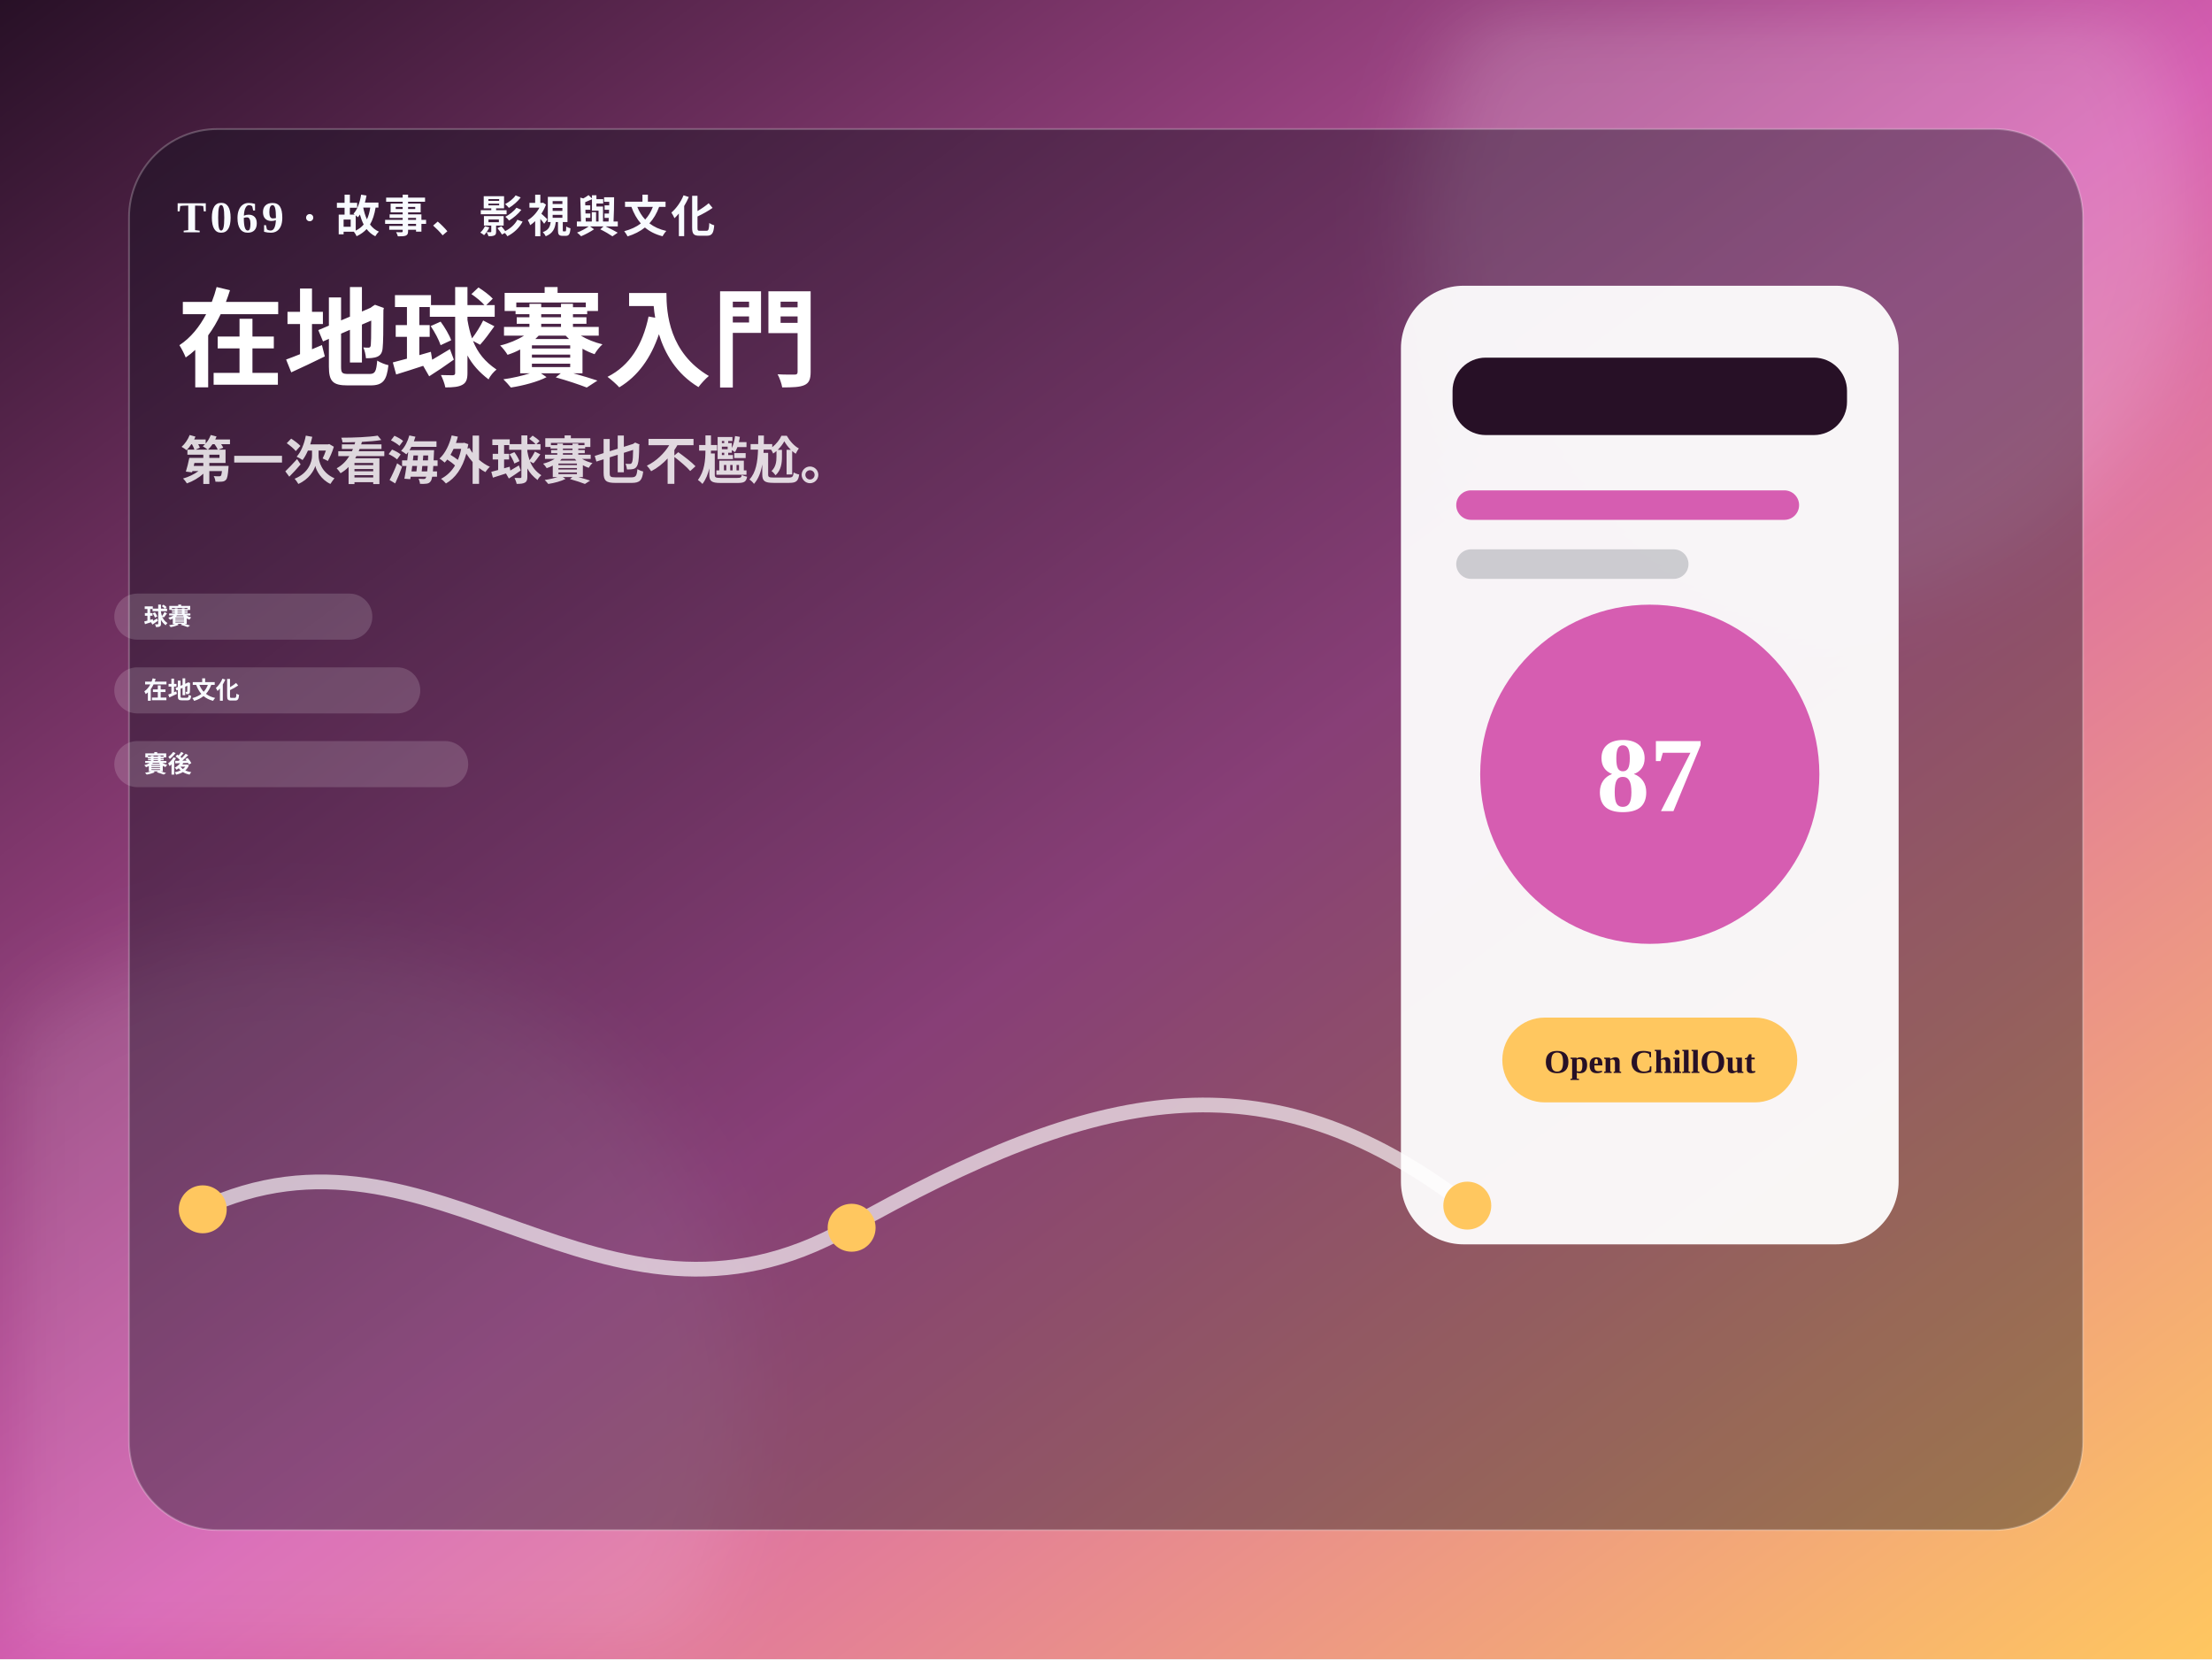
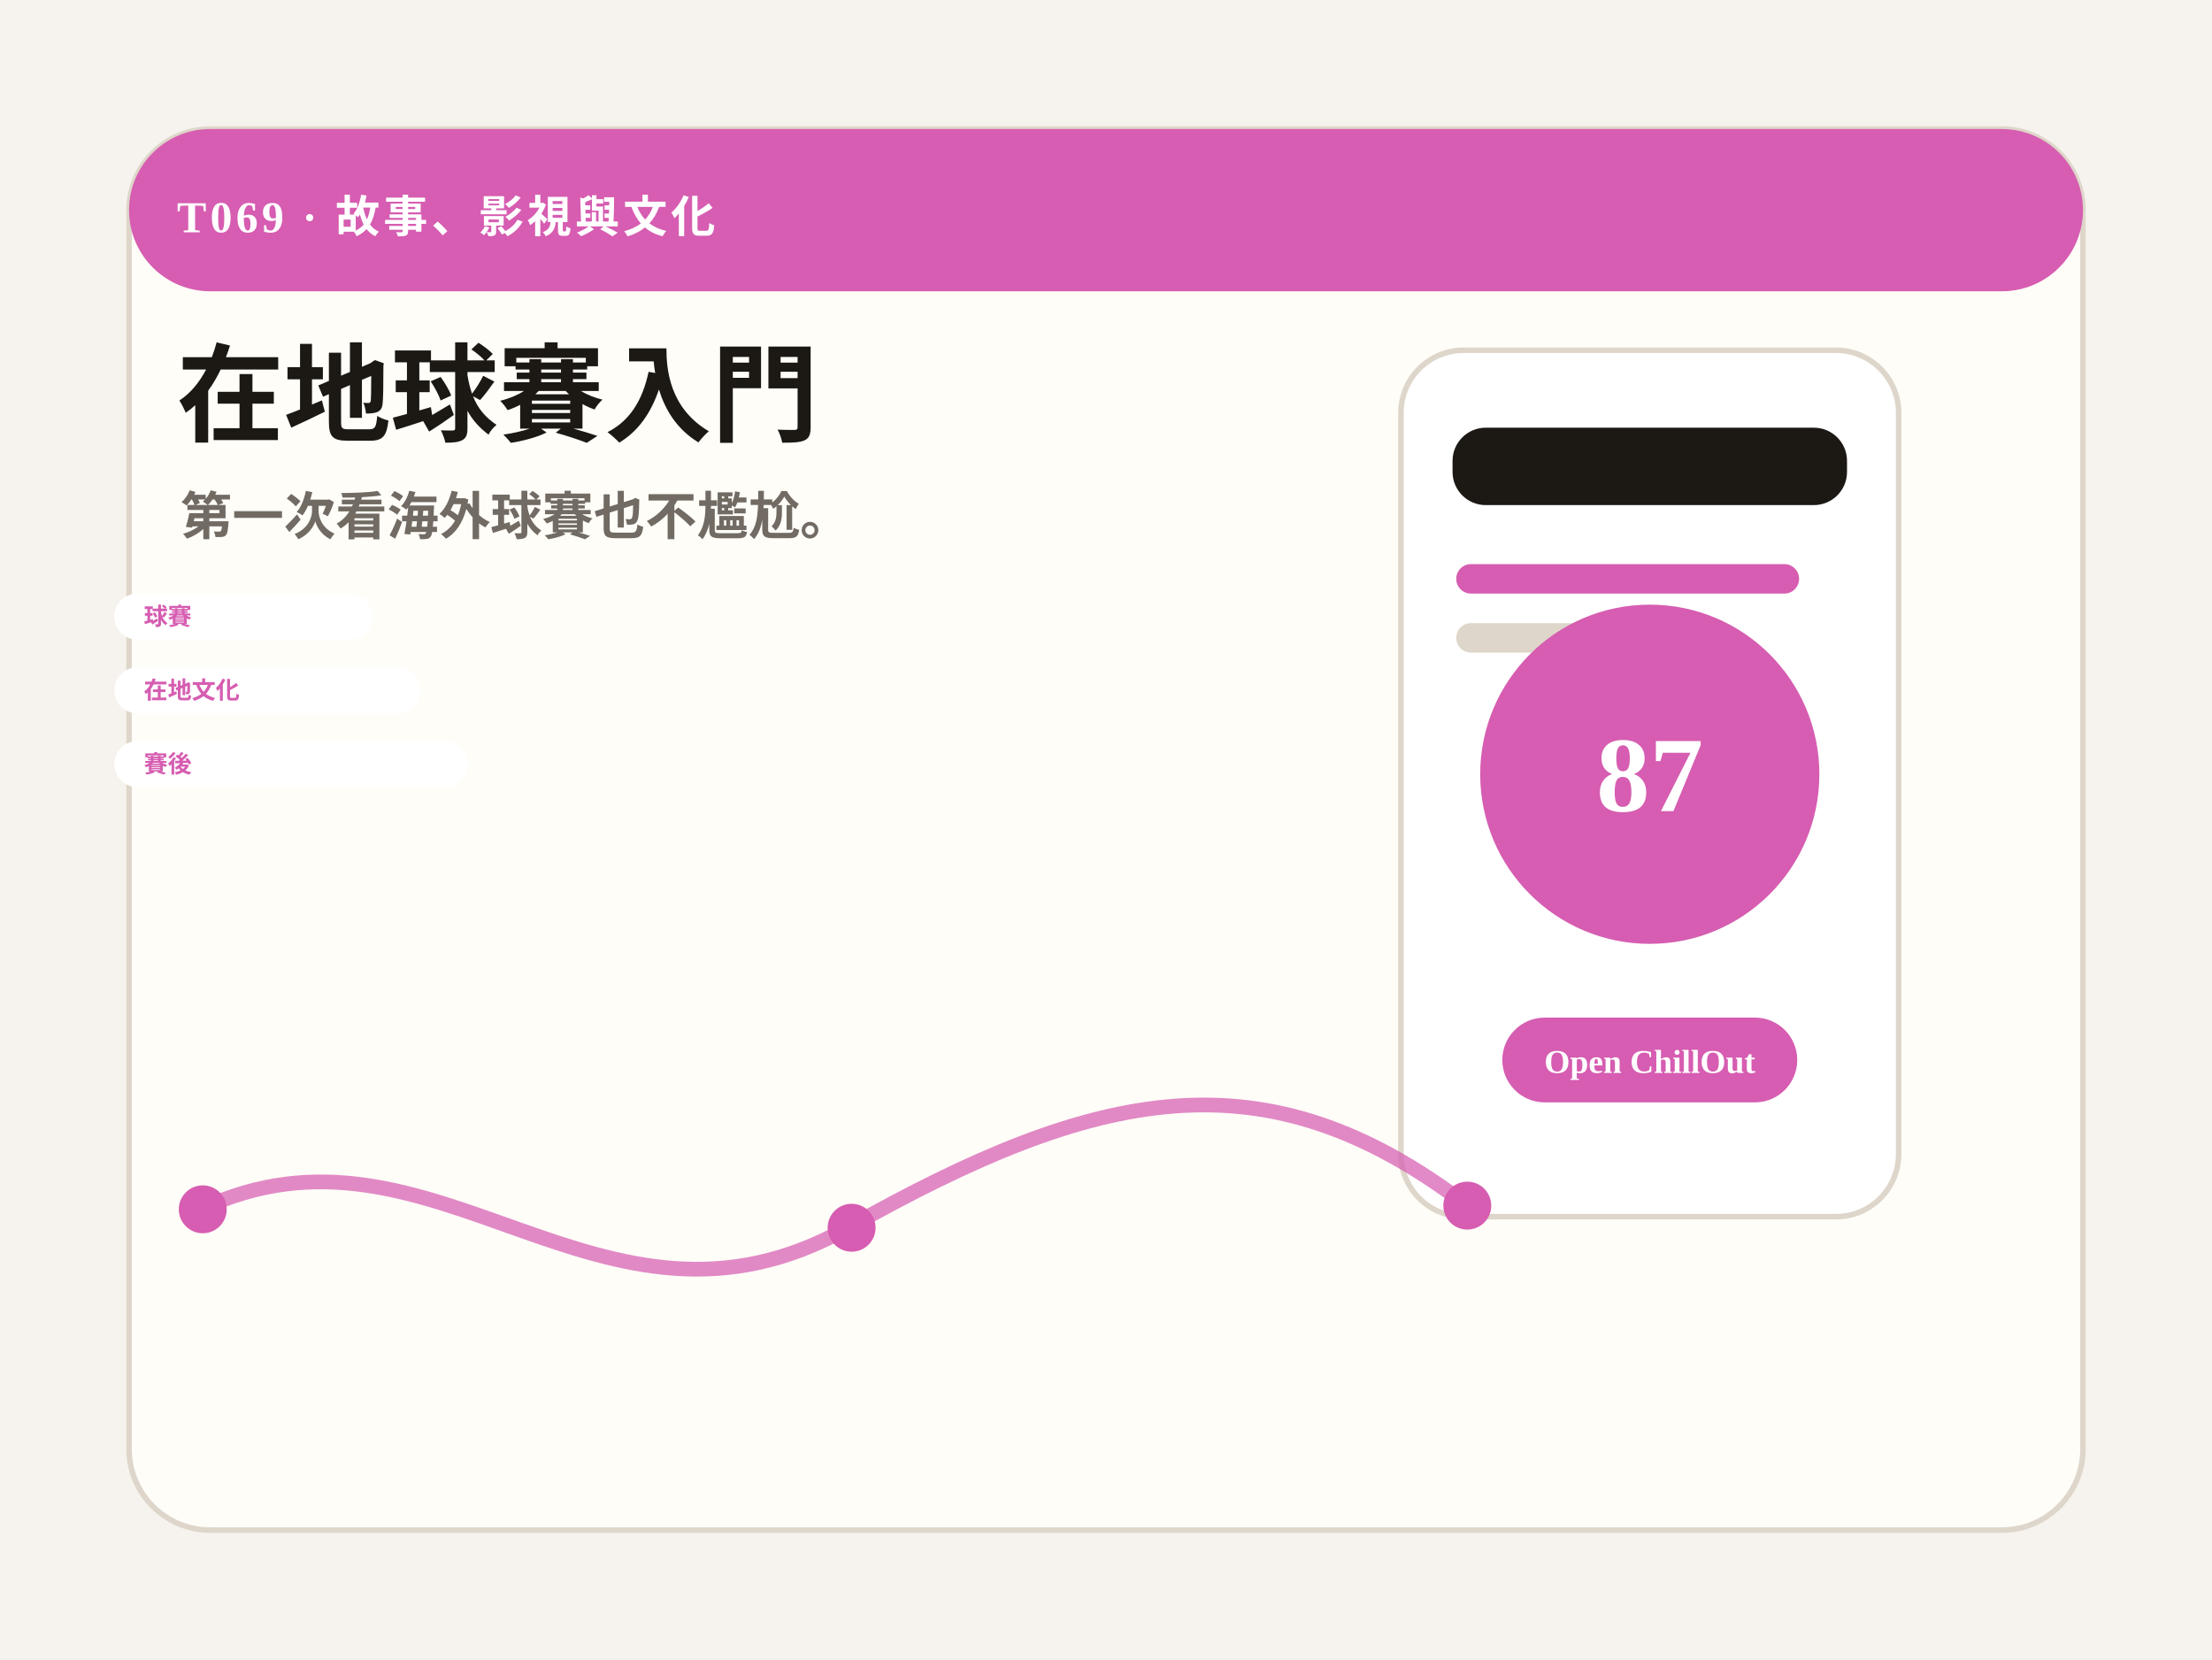
<svg xmlns="http://www.w3.org/2000/svg" width="1200" height="900" viewBox="0 0 1200 900" role="img" aria-label="在地球賽入門">
-   <defs>
-     <linearGradient id="bg" x1="0" y1="0" x2="1" y2="1">
-       <stop offset="0" stop-color="#271026" />
-       <stop offset=".52" stop-color="#D65DB1" />
-       <stop offset="1" stop-color="#FFC75F" />
-     </linearGradient>
-     <filter id="soft" x="-20%" y="-20%" width="140%" height="140%">
-       <feGaussianBlur stdDeviation="22" />
-     </filter>
-   </defs>
-   <rect width="1200" height="900" fill="url(#bg)" />
-   <circle cx="980" cy="120" r="210" fill="rgba(255,255,255,.18)" filter="url(#soft)" />
-   <circle cx="155" cy="760" r="250" fill="rgba(255,255,255,.12)" filter="url(#soft)" />
-   <rect x="70" y="70" width="1060" height="760" rx="48" fill="rgba(8,14,24,.38)" stroke="rgba(255,255,255,.24)" />
-   <text x="96" y="126" font-size="24" fill="#F8FBFF" font-weight="800" letter-spacing="2">T069 · 故事、影視與文化</text>
-   <text x="96" y="205" font-size="58" fill="#FFFFFF" font-weight="900">在地球賽入門</text>
-   <text x="98" y="260" font-size="28" fill="rgba(255,255,255,.82)" font-weight="700">第一次看海外球賽也不尷尬。</text>
-   <rect x="760" y="155" width="270" height="520" rx="34" fill="rgba(255,255,255,.94)" />
-   <rect x="788" y="194" width="214" height="42" rx="18" fill="#271026" />
-   <rect x="790" y="266" width="186" height="16" rx="8" fill="#D65DB1" />
-   <rect x="790" y="298" width="126" height="16" rx="8" fill="rgba(9,20,34,.18)" />
+   <rect width="1200" height="900" fill="#F6F3EE" />
+   <rect x="70" y="70" width="1060" height="760" rx="44" fill="#FFFDF8" stroke="#DED6CA" stroke-width="3" />
+   <rect x="70" y="70" width="1060" height="88" rx="44" fill="#D65DB1" />
+   <text x="96" y="126" font-size="24" fill="#FFFFFF" font-weight="850" letter-spacing="2">T069 · 故事、影視與文化</text>
+   <text x="96" y="235" font-size="58" fill="#1C1915" font-weight="900">在地球賽入門</text>
+   <text x="98" y="290" font-size="28" fill="#716B63" font-weight="700">第一次看海外球賽也不尷尬。</text>
+   <rect x="760" y="190" width="270" height="470" rx="34" fill="#FFFFFF" stroke="#DED6CA" stroke-width="3" />
+   <rect x="788" y="232" width="214" height="42" rx="18" fill="#1C1915" />
+   <rect x="790" y="306" width="186" height="16" rx="8" fill="#D65DB1" />
+   <rect x="790" y="338" width="126" height="16" rx="8" fill="#DED6CA" />
  <circle cx="895" cy="420" r="92" fill="#D65DB1" />
  <text x="895" y="440" font-size="58" text-anchor="middle" fill="#FFFFFF" font-weight="900">87</text>
-   <rect x="815" y="552" width="160" height="46" rx="23" fill="#FFC75F" />
-   <text x="895" y="582" font-size="18" text-anchor="middle" fill="#271026" font-weight="900">Open ChillOut</text>
-   <rect x="62" y="322" width="140" height="25" rx="12.5" fill="rgba(255,255,255,.16)" />
-   <text x="78" y="339" font-size="13" fill="#F8FBFF" font-weight="700">球賽</text>
-   <rect x="62" y="362" width="166" height="25" rx="12.5" fill="rgba(255,255,255,.16)" />
-   <text x="78" y="379" font-size="13" fill="#F8FBFF" font-weight="700">在地文化</text>
-   <rect x="62" y="402" width="192" height="25" rx="12.5" fill="rgba(255,255,255,.16)" />
-   <text x="78" y="419" font-size="13" fill="#F8FBFF" font-weight="700">賽後</text>
-   <path d="M109 656 C236 596 325 742 460 666 S686 570 796 654" fill="none" stroke="rgba(255,255,255,.65)" stroke-width="8" stroke-linecap="round" />
-   <circle cx="110" cy="656" r="13" fill="#FFC75F" />
-   <circle cx="462" cy="666" r="13" fill="#FFC75F" />
-   <circle cx="796" cy="654" r="13" fill="#FFC75F" />
+   <rect x="815" y="552" width="160" height="46" rx="23" fill="#D65DB1" />
+   <text x="895" y="582" font-size="18" text-anchor="middle" fill="#FFFFFF" font-weight="900">Open ChillOut</text>
+   <rect x="62" y="322" width="140" height="25" rx="12.5" fill="#FFFFFF" />
+   <text x="78" y="339" font-size="13" fill="#D65DB1" font-weight="800">球賽</text>
+   <rect x="62" y="362" width="166" height="25" rx="12.5" fill="#FFFFFF" />
+   <text x="78" y="379" font-size="13" fill="#D65DB1" font-weight="800">在地文化</text>
+   <rect x="62" y="402" width="192" height="25" rx="12.5" fill="#FFFFFF" />
+   <text x="78" y="419" font-size="13" fill="#D65DB1" font-weight="800">賽後</text>
+   <path d="M109 656 C236 596 325 742 460 666 S686 570 796 654" fill="none" stroke="#D65DB1" stroke-width="8" stroke-linecap="round" opacity=".72" />
+   <circle cx="110" cy="656" r="13" fill="#D65DB1" />
+   <circle cx="462" cy="666" r="13" fill="#D65DB1" />
+   <circle cx="796" cy="654" r="13" fill="#D65DB1" />
</svg>
